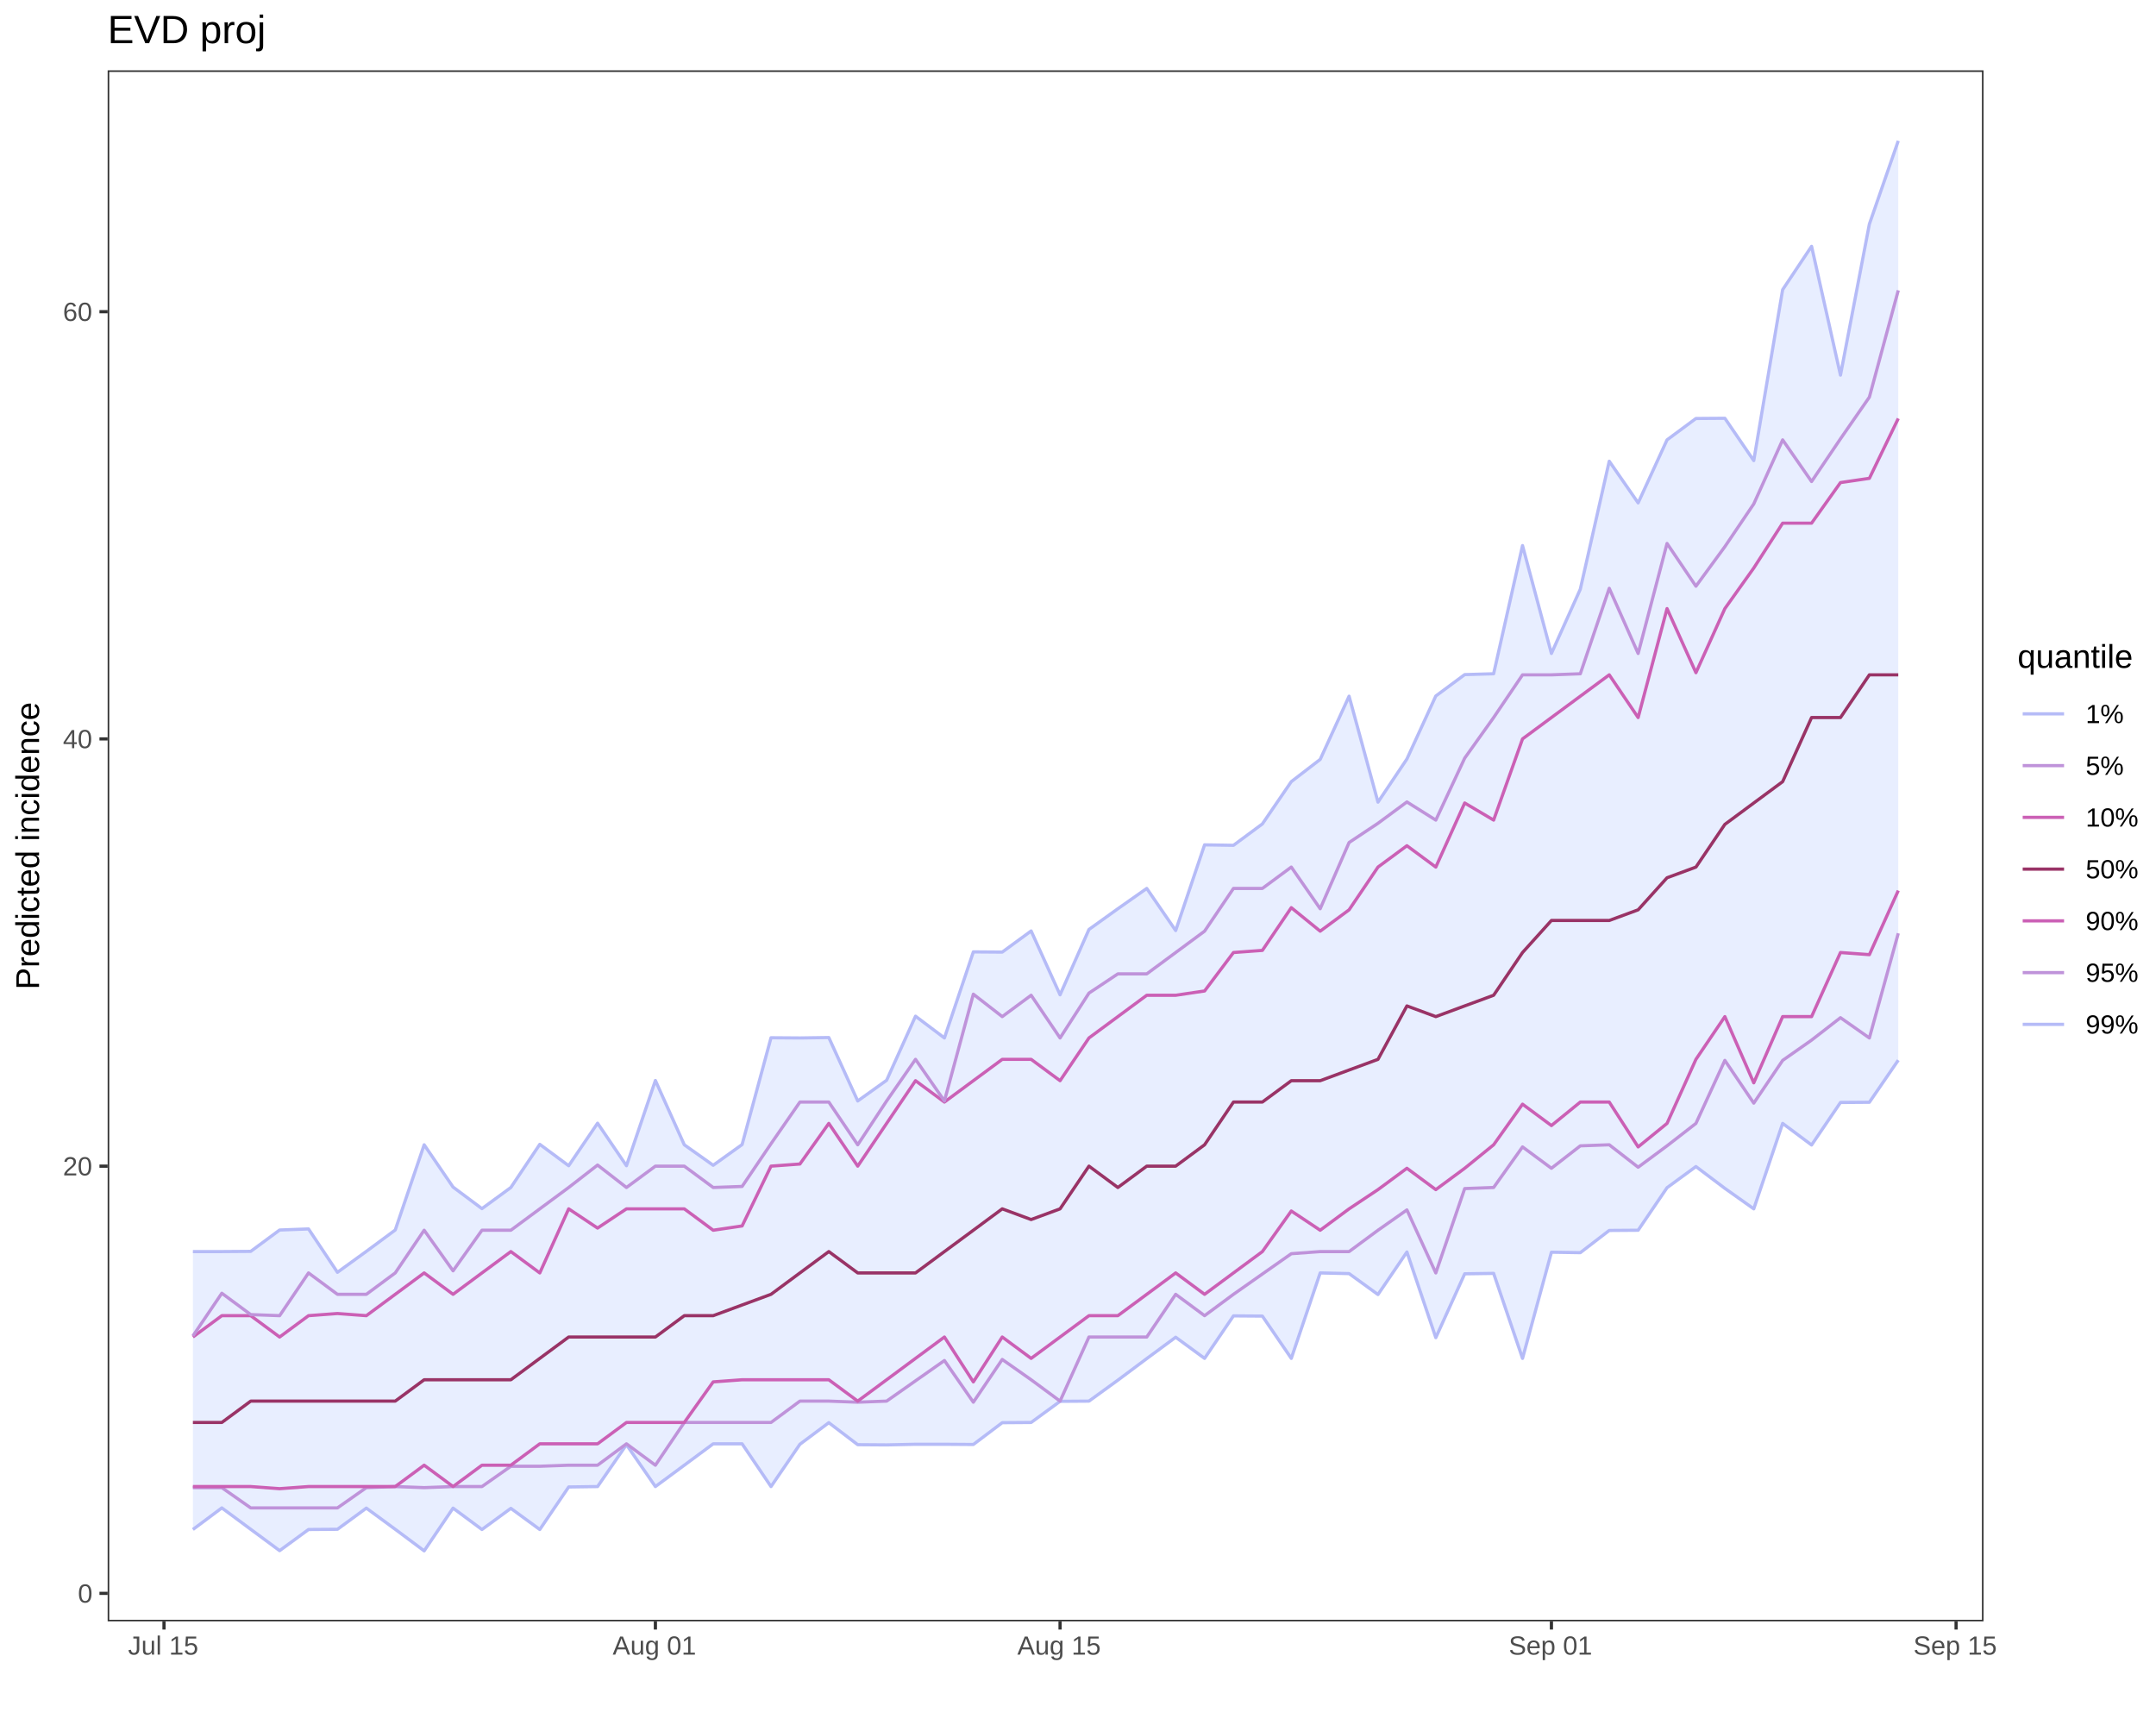
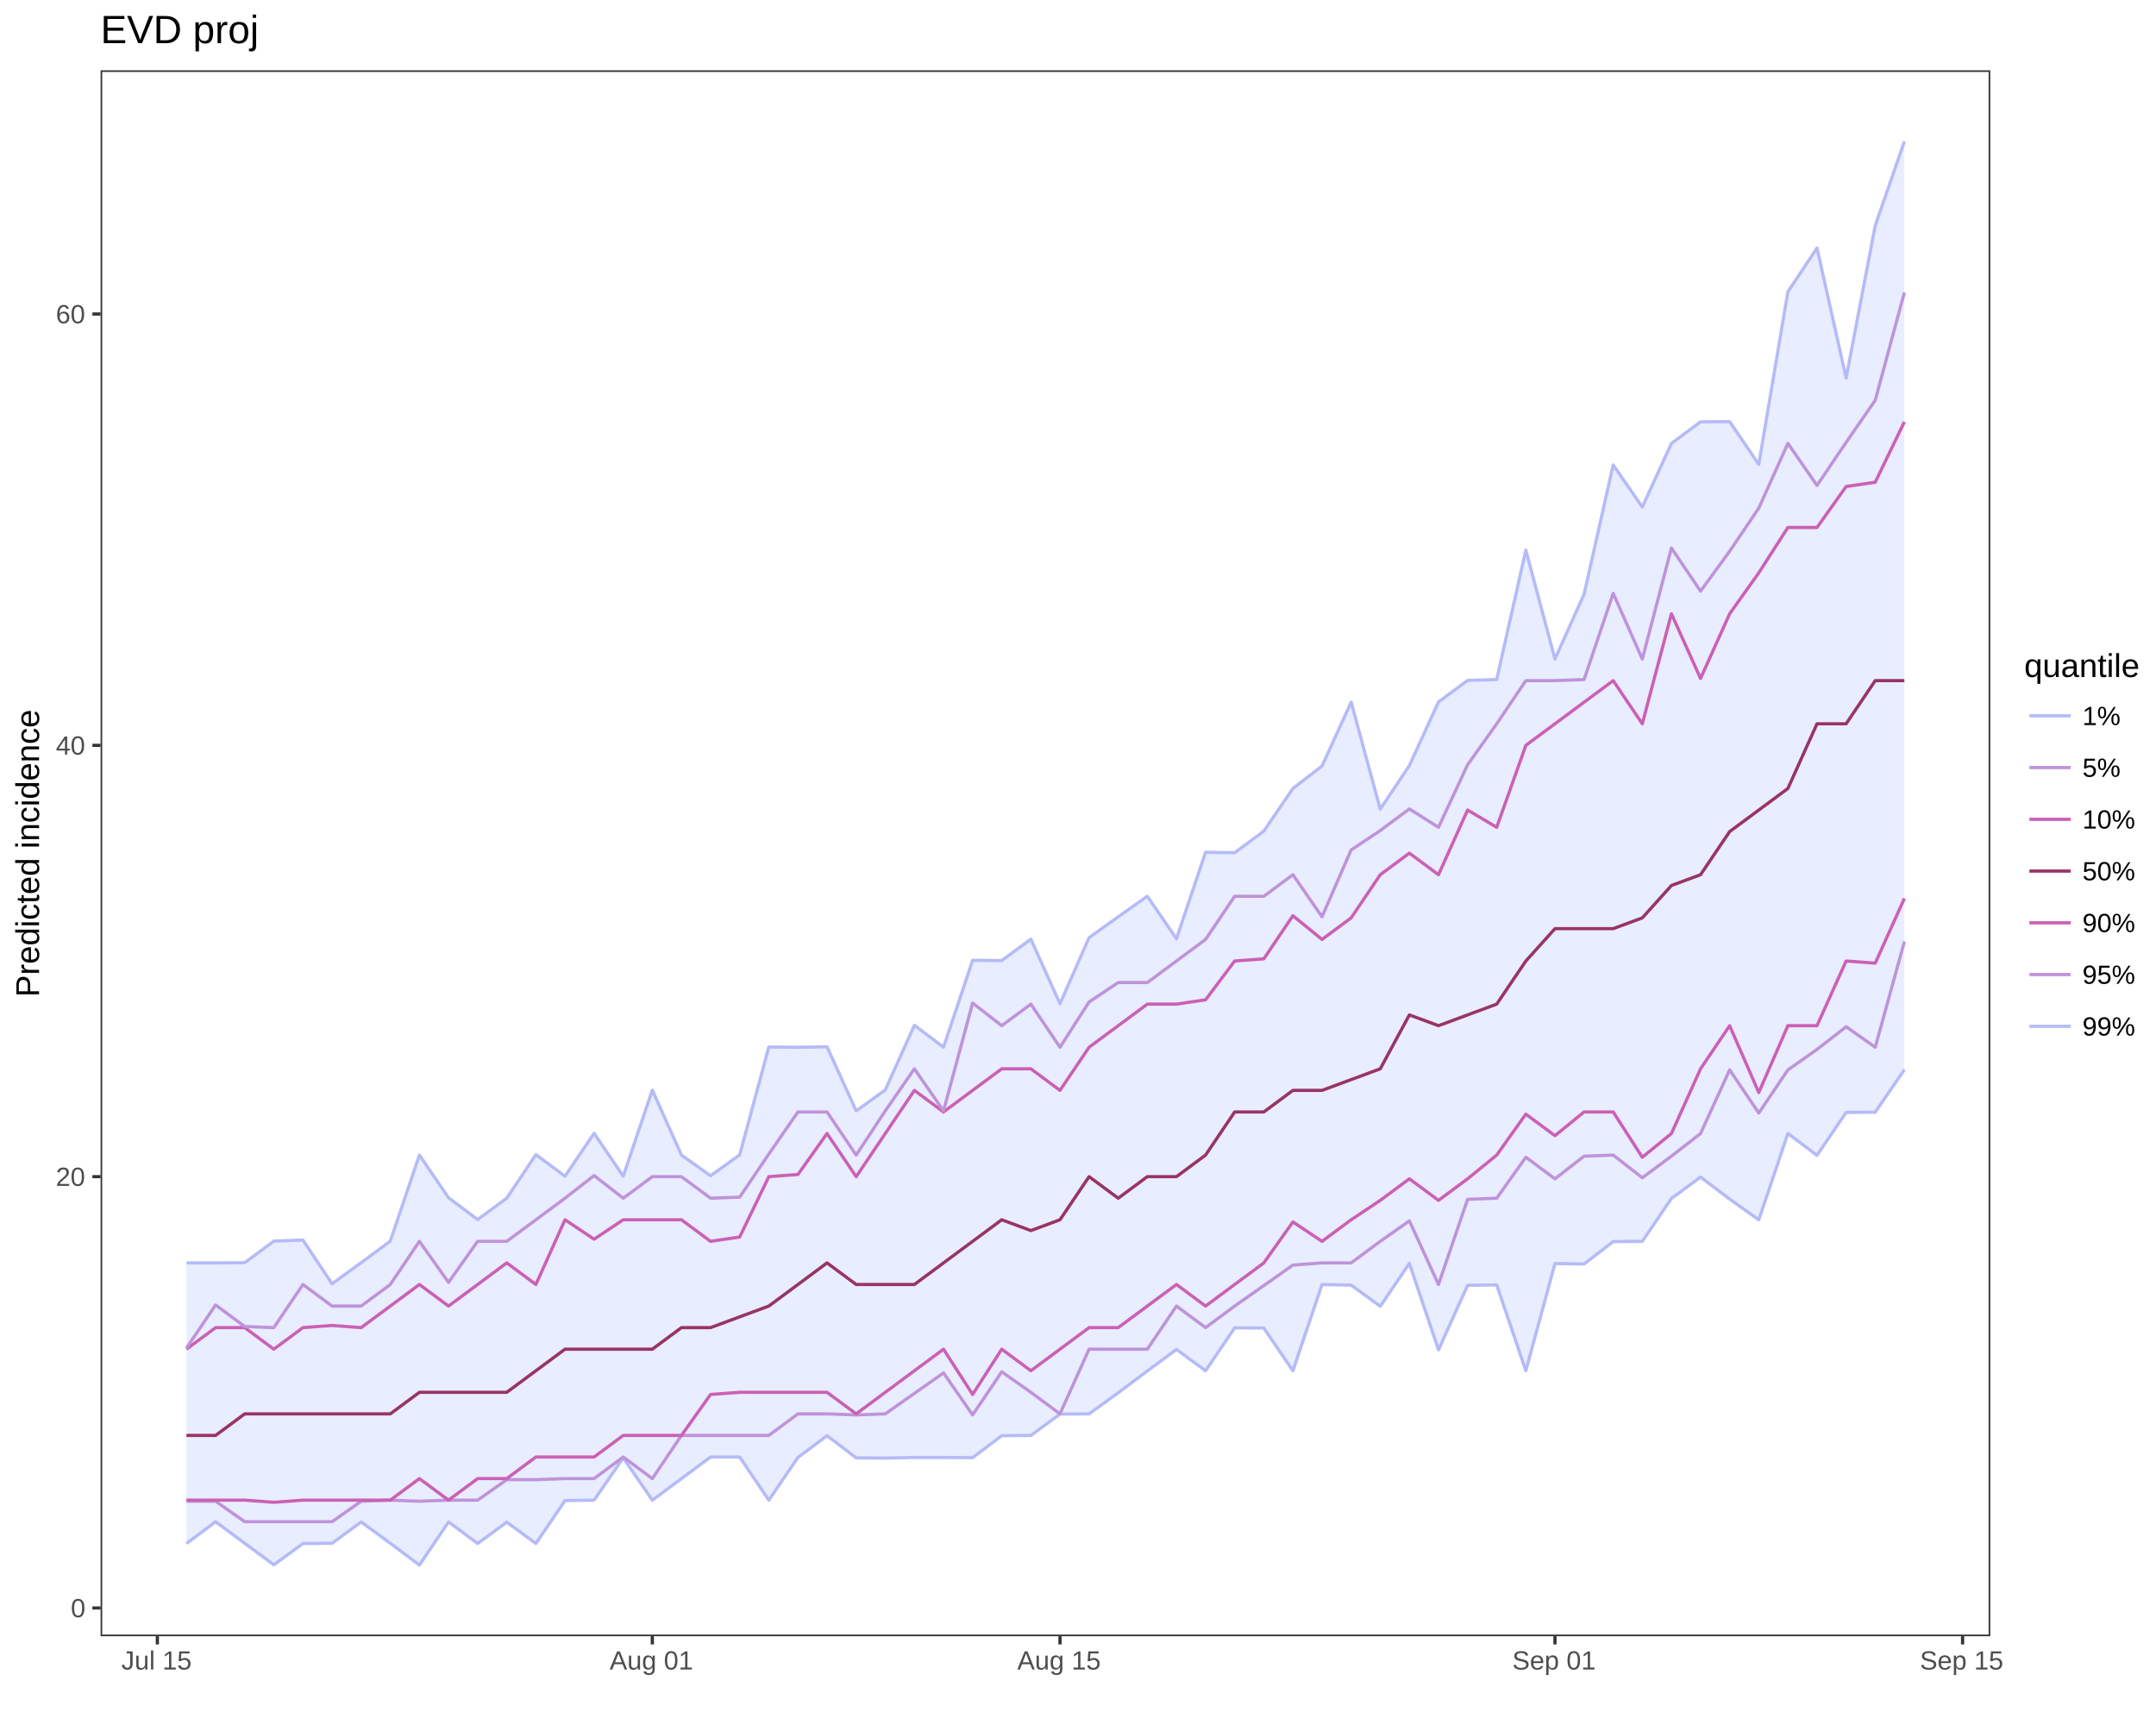
<svg xmlns="http://www.w3.org/2000/svg" viewBox="0 0 720.00 576.00">
  <defs>
    <style type="text/css">
    line, polyline, path, rect, circle {
      fill: none;
      stroke: #000000;
      stroke-linecap: round;
      stroke-linejoin: round;
      stroke-miterlimit: 10.00;
    }
  </style>
  </defs>
  <rect width="100%" height="100%" style="stroke: none; fill: #FFFFFF;" />
  <rect x="0.00" y="0.00" width="720.00" height="576.00" style="stroke-width: 1.07; stroke: #FFFFFF; fill: #FFFFFF;" />
  <defs>
-     <clipPath id="cpMzUuOTQ4fDY2Mi40MDl8NTQxLjM5MXwyMy40NzY3">
-       <rect x="35.95" y="23.48" width="626.46" height="517.91" />
+     <clipPath id="cpMzMuNTg4N3w2NjQuNjV8NTQ2LjM2fDIzLjQ3Njc=">
+       <rect x="33.59" y="23.48" width="631.06" height="522.88" />
    </clipPath>
  </defs>
-   <rect x="35.95" y="23.48" width="626.46" height="517.91" style="stroke-width: 1.07; stroke: none; fill: #FFFFFF;" clip-path="url(#cpMzUuOTQ4fDY2Mi40MDl8NTQxLjM5MXwyMy40NzY3)" />
-   <polyline points="64.42,417.92 74.08,417.92 83.73,417.85 93.38,410.72 103.03,410.36 112.69,424.84 122.34,417.85 131.99,410.72 141.65,382.26 151.30,396.38 160.95,403.58 170.60,396.52 180.26,382.11 189.91,389.25 199.56,375.05 209.21,389.25 218.87,360.79 228.52,382.26 238.17,389.10 247.83,382.18 257.48,346.52 267.13,346.59 276.78,346.45 286.44,367.63 296.09,360.72 305.74,339.32 315.39,346.59 325.05,317.85 334.70,317.92 344.35,310.86 354.01,332.18 363.66,310.36 373.31,303.44 382.96,296.66 392.62,310.72 402.27,282.11 411.92,282.26 421.57,275.12 431.23,261.00 440.88,253.58 450.53,232.47 460.18,267.85 469.84,253.44 479.49,232.40 489.14,225.26 498.80,224.98 508.45,182.18 518.10,218.20 527.75,196.73 537.41,154.01 547.06,167.92 556.71,146.88 566.36,139.74 576.02,139.67 585.67,153.80 595.32,96.73 604.98,82.25 614.63,125.26 624.28,74.84 633.93,47.02 633.93,354.01 624.28,368.06 614.63,368.13 604.98,382.33 595.32,375.12 585.67,403.65 576.02,396.81 566.36,389.53 556.71,396.59 547.06,410.79 537.41,410.86 527.75,418.28 518.10,418.13 508.45,453.58 498.80,425.20 489.14,425.34 479.49,446.66 469.84,418.06 460.18,432.26 450.53,425.27 440.88,425.05 431.23,453.58 421.57,439.46 411.92,439.39 402.27,453.58 392.62,446.52 382.96,453.65 373.31,460.86 363.66,467.85 354.01,467.92 344.35,474.98 334.70,475.05 325.05,482.33 315.39,482.26 305.74,482.26 296.09,482.47 286.44,482.40 276.78,475.05 267.13,482.26 257.48,496.38 247.83,482.11 238.17,482.11 228.52,489.25 218.87,496.38 209.21,482.40 199.56,496.38 189.91,496.52 180.26,510.72 170.60,503.66 160.95,510.72 151.30,503.58 141.65,517.85 131.99,510.65 122.34,503.58 112.69,510.65 103.03,510.72 93.38,517.78 83.73,510.65 74.08,503.51 64.42,510.72 " style="stroke-width: 1.07; stroke: none; fill: #B3C6FF; fill-opacity: 0.30;" clip-path="url(#cpMzUuOTQ4fDY2Mi40MDl8NTQxLjM5MXwyMy40NzY3)" />
-   <polyline points="64.42,510.72 74.08,503.51 83.73,510.65 93.38,517.78 103.03,510.72 112.69,510.65 122.34,503.58 131.99,510.65 141.65,517.85 151.30,503.58 160.95,510.72 170.60,503.66 180.26,510.72 189.91,496.52 199.56,496.38 209.21,482.40 218.87,496.38 228.52,489.25 238.17,482.11 247.83,482.11 257.48,496.38 267.13,482.26 276.78,475.05 286.44,482.40 296.09,482.47 305.74,482.26 315.39,482.26 325.05,482.33 334.70,475.05 344.35,474.98 354.01,467.92 363.66,467.85 373.31,460.86 382.96,453.65 392.62,446.52 402.27,453.58 411.92,439.39 421.57,439.46 431.23,453.58 440.88,425.05 450.53,425.27 460.18,432.26 469.84,418.06 479.49,446.66 489.14,425.34 498.80,425.20 508.45,453.58 518.10,418.13 527.75,418.28 537.41,410.86 547.06,410.79 556.71,396.59 566.36,389.53 576.02,396.81 585.67,403.65 595.32,375.12 604.98,382.33 614.63,368.13 624.28,368.06 633.93,354.01 " style="stroke-width: 1.07; stroke: #B5BBF7; stroke-linecap: butt;" clip-path="url(#cpMzUuOTQ4fDY2Mi40MDl8NTQxLjM5MXwyMy40NzY3)" />
-   <polyline points="64.42,496.74 74.08,496.74 83.73,503.51 93.38,503.51 103.03,503.51 112.69,503.51 122.34,496.74 131.99,496.38 141.65,496.74 151.30,496.38 160.95,496.38 170.60,489.60 180.26,489.60 189.91,489.25 199.56,489.25 209.21,482.11 218.87,489.25 228.52,474.98 238.17,474.98 247.83,474.98 257.48,474.98 267.13,467.85 276.78,467.85 286.44,468.21 296.09,467.85 305.74,461.07 315.39,454.30 325.05,468.21 334.70,453.94 344.35,460.72 354.01,467.85 363.66,446.45 373.31,446.45 382.96,446.45 392.62,432.19 402.27,439.32 411.92,432.19 421.57,425.41 431.23,418.63 440.88,417.92 450.53,417.92 460.18,410.79 469.84,404.01 479.49,425.05 489.14,396.88 498.80,396.52 508.45,382.97 518.10,390.10 527.75,382.61 537.41,382.26 547.06,389.75 556.71,382.61 566.36,375.12 576.02,354.08 585.67,368.35 595.32,354.08 604.98,347.31 614.63,339.82 624.28,346.59 633.93,311.64 " style="stroke-width: 1.07; stroke: #BF93DA; stroke-linecap: butt;" clip-path="url(#cpMzUuOTQ4fDY2Mi40MDl8NTQxLjM5MXwyMy40NzY3)" />
-   <polyline points="64.42,496.38 74.08,496.38 83.73,496.38 93.38,497.09 103.03,496.38 112.69,496.38 122.34,496.38 131.99,496.38 141.65,489.25 151.30,496.38 160.95,489.25 170.60,489.25 180.26,482.11 189.91,482.11 199.56,482.11 209.21,474.98 218.87,474.98 228.52,474.98 238.17,461.43 247.83,460.72 257.48,460.72 267.13,460.72 276.78,460.72 286.44,467.85 296.09,460.72 305.74,453.58 315.39,446.45 325.05,461.43 334.70,446.45 344.35,453.58 354.01,446.45 363.66,439.32 373.31,439.32 382.96,432.19 392.62,425.05 402.27,432.19 411.92,425.05 421.57,417.92 431.23,404.37 440.88,410.79 450.53,403.65 460.18,397.23 469.84,390.10 479.49,397.23 489.14,390.10 498.80,382.26 508.45,368.70 518.10,375.84 527.75,367.99 537.41,367.99 547.06,382.97 556.71,375.12 566.36,353.73 576.02,339.46 585.67,361.57 595.32,339.46 604.98,339.46 614.63,318.06 624.28,318.77 633.93,297.38 " style="stroke-width: 1.07; stroke: #CB60B5; stroke-linecap: butt;" clip-path="url(#cpMzUuOTQ4fDY2Mi40MDl8NTQxLjM5MXwyMy40NzY3)" />
-   <polyline points="64.42,474.98 74.08,474.98 83.73,467.85 93.38,467.85 103.03,467.85 112.69,467.85 122.34,467.85 131.99,467.85 141.65,460.72 151.30,460.72 160.95,460.72 170.60,460.72 180.26,453.58 189.91,446.45 199.56,446.45 209.21,446.45 218.87,446.45 228.52,439.32 238.17,439.32 247.83,435.75 257.48,432.19 267.13,425.05 276.78,417.92 286.44,425.05 296.09,425.05 305.74,425.05 315.39,417.92 325.05,410.79 334.70,403.65 344.35,407.22 354.01,403.65 363.66,389.39 373.31,396.52 382.96,389.39 392.62,389.39 402.27,382.26 411.92,367.99 421.57,367.99 431.23,360.86 440.88,360.86 450.53,357.29 460.18,353.73 469.84,335.89 479.49,339.46 489.14,335.89 498.80,332.33 508.45,318.06 518.10,307.36 527.75,307.36 537.41,307.36 547.06,303.80 556.71,293.10 566.36,289.53 576.02,275.27 585.67,268.13 595.32,261.00 604.98,239.60 614.63,239.60 624.28,225.34 633.93,225.34 " style="stroke-width: 1.07; stroke: #993366; stroke-linecap: butt;" clip-path="url(#cpMzUuOTQ4fDY2Mi40MDl8NTQxLjM5MXwyMy40NzY3)" />
-   <polyline points="64.42,446.45 74.08,439.32 83.73,439.32 93.38,446.45 103.03,439.32 112.69,438.60 122.34,439.32 131.99,432.19 141.65,425.05 151.30,432.19 160.95,425.05 170.60,417.92 180.26,425.05 189.91,403.65 199.56,410.07 209.21,403.65 218.87,403.65 228.52,403.65 238.17,410.79 247.83,409.36 257.48,389.39 267.13,388.68 276.78,375.12 286.44,389.39 296.09,375.12 305.74,360.86 315.39,367.99 325.05,360.86 334.70,353.73 344.35,353.73 354.01,360.86 363.66,346.59 373.31,339.46 382.96,332.33 392.62,332.33 402.27,330.90 411.92,318.06 421.57,317.35 431.23,303.08 440.88,310.93 450.53,303.80 460.18,289.53 469.84,282.40 479.49,289.53 489.14,268.13 498.80,273.84 508.45,246.73 518.10,239.60 527.75,232.47 537.41,225.34 547.06,239.60 556.71,203.22 566.36,224.62 576.02,203.22 585.67,189.67 595.32,174.69 604.98,174.69 614.63,161.14 624.28,159.72 633.93,139.74 " style="stroke-width: 1.07; stroke: #CB60B5; stroke-linecap: butt;" clip-path="url(#cpMzUuOTQ4fDY2Mi40MDl8NTQxLjM5MXwyMy40NzY3)" />
-   <polyline points="64.42,446.09 74.08,431.83 83.73,438.96 93.38,439.32 103.03,425.05 112.69,432.19 122.34,432.19 131.99,425.05 141.65,410.79 151.30,424.34 160.95,410.79 170.60,410.79 180.26,403.65 189.91,396.52 199.56,389.03 209.21,396.52 218.87,389.39 228.52,389.39 238.17,396.52 247.83,396.17 257.48,381.90 267.13,367.99 276.78,367.99 286.44,382.26 296.09,367.63 305.74,353.73 315.39,367.63 325.05,331.97 334.70,339.46 344.35,332.33 354.01,346.59 363.66,331.61 373.31,325.19 382.96,325.19 392.62,318.06 402.27,310.93 411.92,296.66 421.57,296.66 431.23,289.53 440.88,303.44 450.53,281.33 460.18,274.91 469.84,267.78 479.49,273.84 489.14,253.15 498.80,239.60 508.45,225.34 518.10,225.34 527.75,224.98 537.41,196.45 547.06,218.20 556.71,181.47 566.36,195.74 576.02,182.54 585.67,168.27 595.32,146.88 604.98,160.79 614.63,146.52 624.28,132.61 633.93,96.95 " style="stroke-width: 1.07; stroke: #BF93DA; stroke-linecap: butt;" clip-path="url(#cpMzUuOTQ4fDY2Mi40MDl8NTQxLjM5MXwyMy40NzY3)" />
-   <polyline points="64.42,417.92 74.08,417.92 83.73,417.85 93.38,410.72 103.03,410.36 112.69,424.84 122.34,417.85 131.99,410.72 141.65,382.26 151.30,396.38 160.95,403.58 170.60,396.52 180.26,382.11 189.91,389.25 199.56,375.05 209.21,389.25 218.87,360.79 228.52,382.26 238.17,389.10 247.83,382.18 257.48,346.52 267.13,346.59 276.78,346.45 286.44,367.63 296.09,360.72 305.74,339.32 315.39,346.59 325.05,317.85 334.70,317.92 344.35,310.86 354.01,332.18 363.66,310.36 373.31,303.44 382.96,296.66 392.62,310.72 402.27,282.11 411.92,282.26 421.57,275.12 431.23,261.00 440.88,253.58 450.53,232.47 460.18,267.85 469.84,253.44 479.49,232.40 489.14,225.26 498.80,224.98 508.45,182.18 518.10,218.20 527.75,196.73 537.41,154.01 547.06,167.92 556.71,146.88 566.36,139.74 576.02,139.67 585.67,153.80 595.32,96.73 604.98,82.25 614.63,125.26 624.28,74.84 633.93,47.02 " style="stroke-width: 1.07; stroke: #B5BBF7; stroke-linecap: butt;" clip-path="url(#cpMzUuOTQ4fDY2Mi40MDl8NTQxLjM5MXwyMy40NzY3)" />
-   <rect x="35.95" y="23.48" width="626.46" height="517.91" style="stroke-width: 1.07; stroke: #333333;" clip-path="url(#cpMzUuOTQ4fDY2Mi40MDl8NTQxLjM5MXwyMy40NzY3)" />
+   <rect x="33.59" y="23.48" width="631.06" height="522.88" style="stroke-width: 1.07; stroke: none; fill: #FFFFFF;" clip-path="url(#cpMzMuNTg4N3w2NjQuNjV8NTQ2LjM2fDIzLjQ3Njc=)" />
+   <polyline points="62.27,421.70 72.00,421.70 81.72,421.63 91.44,414.43 101.17,414.07 110.89,428.69 120.61,421.63 130.34,414.43 140.06,385.70 149.79,399.96 159.51,407.23 169.23,400.10 178.96,385.55 188.68,392.76 198.40,378.43 208.13,392.76 217.85,364.02 227.57,385.70 237.30,392.61 247.02,385.63 256.75,349.62 266.47,349.69 276.19,349.55 285.92,370.94 295.64,363.95 305.36,342.35 315.09,349.69 324.81,320.67 334.53,320.74 344.26,313.61 353.98,335.15 363.70,313.11 373.43,306.13 383.15,299.28 392.88,313.47 402.60,284.59 412.32,284.74 422.05,277.54 431.77,263.28 441.49,255.79 451.22,234.47 460.94,270.19 470.66,255.65 480.39,234.40 490.11,227.20 499.83,226.91 509.56,183.71 519.28,220.07 529.01,198.40 538.73,155.26 548.45,169.30 558.18,148.06 567.90,140.86 577.62,140.79 587.35,155.05 597.07,97.44 606.79,82.82 616.52,126.24 626.24,75.33 635.97,47.24 635.97,357.18 626.24,371.37 616.52,371.44 606.79,385.77 597.07,378.50 587.35,407.30 577.62,400.39 567.90,393.04 558.18,400.17 548.45,414.50 538.73,414.57 529.01,422.06 519.28,421.92 509.56,457.71 499.83,429.05 490.11,429.19 480.39,450.72 470.66,421.85 460.94,436.18 451.22,429.12 441.49,428.91 431.77,457.71 422.05,443.45 412.32,443.38 402.60,457.71 392.88,450.58 383.15,457.78 373.43,465.05 363.70,472.11 353.98,472.18 344.26,479.31 334.53,479.39 324.81,486.73 315.09,486.66 305.36,486.66 295.64,486.87 285.92,486.80 276.19,479.39 266.47,486.66 256.75,500.92 247.02,486.51 237.30,486.51 227.57,493.72 217.85,500.92 208.13,486.80 198.40,500.92 188.68,501.06 178.96,515.39 169.23,508.26 159.51,515.39 149.79,508.19 140.06,522.59 130.34,515.32 120.61,508.19 110.89,515.32 101.17,515.39 91.44,522.52 81.72,515.32 72.00,508.12 62.27,515.39 " style="stroke-width: 1.07; stroke: none; fill: #B3C6FF; fill-opacity: 0.30;" clip-path="url(#cpMzMuNTg4N3w2NjQuNjV8NTQ2LjM2fDIzLjQ3Njc=)" />
+   <polyline points="62.27,515.39 72.00,508.12 81.72,515.32 91.44,522.52 101.17,515.39 110.89,515.32 120.61,508.19 130.34,515.32 140.06,522.59 149.79,508.19 159.51,515.39 169.23,508.26 178.96,515.39 188.68,501.06 198.40,500.92 208.13,486.80 217.85,500.92 227.57,493.72 237.30,486.51 247.02,486.51 256.75,500.92 266.47,486.66 276.19,479.39 285.92,486.80 295.64,486.87 305.36,486.66 315.09,486.66 324.81,486.73 334.53,479.39 344.26,479.31 353.98,472.18 363.70,472.11 373.43,465.05 383.15,457.78 392.88,450.58 402.60,457.71 412.32,443.38 422.05,443.45 431.77,457.71 441.49,428.91 451.22,429.12 460.94,436.18 470.66,421.85 480.39,450.72 490.11,429.19 499.83,429.05 509.56,457.71 519.28,421.92 529.01,422.06 538.73,414.57 548.45,414.50 558.18,400.17 567.90,393.04 577.62,400.39 587.35,407.30 597.07,378.50 606.79,385.77 616.52,371.44 626.24,371.37 635.97,357.18 " style="stroke-width: 1.07; stroke: #B5BBF7; stroke-linecap: butt;" clip-path="url(#cpMzMuNTg4N3w2NjQuNjV8NTQ2LjM2fDIzLjQ3Njc=)" />
+   <polyline points="62.27,501.28 72.00,501.28 81.72,508.12 91.44,508.12 101.17,508.12 110.89,508.12 120.61,501.28 130.34,500.92 140.06,501.28 149.79,500.92 159.51,500.92 169.23,494.08 178.96,494.08 188.68,493.72 198.40,493.72 208.13,486.51 217.85,493.72 227.57,479.31 237.30,479.31 247.02,479.31 256.75,479.31 266.47,472.11 276.19,472.11 285.92,472.47 295.64,472.11 305.36,465.27 315.09,458.43 324.81,472.47 334.53,458.07 344.26,464.91 353.98,472.11 363.70,450.51 373.43,450.51 383.15,450.51 392.88,436.11 402.60,443.31 412.32,436.11 422.05,429.27 431.77,422.42 441.49,421.70 451.22,421.70 460.94,414.50 470.66,407.66 480.39,428.91 490.11,400.46 499.83,400.10 509.56,386.42 519.28,393.62 529.01,386.06 538.73,385.70 548.45,393.26 558.18,386.06 567.90,378.50 577.62,357.25 587.35,371.66 597.07,357.25 606.79,350.41 616.52,342.85 626.24,349.69 635.97,314.41 " style="stroke-width: 1.07; stroke: #BF93DA; stroke-linecap: butt;" clip-path="url(#cpMzMuNTg4N3w2NjQuNjV8NTQ2LjM2fDIzLjQ3Njc=)" />
+   <polyline points="62.27,500.92 72.00,500.92 81.72,500.92 91.44,501.64 101.17,500.92 110.89,500.92 120.61,500.92 130.34,500.92 140.06,493.72 149.79,500.92 159.51,493.72 169.23,493.72 178.96,486.51 188.68,486.51 198.40,486.51 208.13,479.31 217.85,479.31 227.57,479.31 237.30,465.63 247.02,464.91 256.75,464.91 266.47,464.91 276.19,464.91 285.92,472.11 295.64,464.91 305.36,457.71 315.09,450.51 324.81,465.63 334.53,450.51 344.26,457.71 353.98,450.51 363.70,443.31 373.43,443.31 383.15,436.11 392.88,428.91 402.60,436.11 412.32,428.91 422.05,421.70 431.77,408.02 441.49,414.50 451.22,407.30 460.94,400.82 470.66,393.62 480.39,400.82 490.11,393.62 499.83,385.70 509.56,372.02 519.28,379.22 529.01,371.30 538.73,371.30 548.45,386.42 558.18,378.50 567.90,356.89 577.62,342.49 587.35,364.81 597.07,342.49 606.79,342.49 616.52,320.89 626.24,321.61 635.97,300.00 " style="stroke-width: 1.07; stroke: #CB60B5; stroke-linecap: butt;" clip-path="url(#cpMzMuNTg4N3w2NjQuNjV8NTQ2LjM2fDIzLjQ3Njc=)" />
+   <polyline points="62.27,479.31 72.00,479.31 81.72,472.11 91.44,472.11 101.17,472.11 110.89,472.11 120.61,472.11 130.34,472.11 140.06,464.91 149.79,464.91 159.51,464.91 169.23,464.91 178.96,457.71 188.68,450.51 198.40,450.51 208.13,450.51 217.85,450.51 227.57,443.31 237.30,443.31 247.02,439.71 256.75,436.11 266.47,428.91 276.19,421.70 285.92,428.91 295.64,428.91 305.36,428.91 315.09,421.70 324.81,414.50 334.53,407.30 344.26,410.90 353.98,407.30 363.70,392.90 373.43,400.10 383.15,392.90 392.88,392.90 402.60,385.70 412.32,371.30 422.05,371.30 431.77,364.09 441.49,364.09 451.22,360.49 460.94,356.89 470.66,338.89 480.39,342.49 490.11,338.89 499.83,335.29 509.56,320.89 519.28,310.09 529.01,310.09 538.73,310.09 548.45,306.49 558.18,295.68 567.90,292.08 577.62,277.68 587.35,270.48 597.07,263.28 606.79,241.68 616.52,241.68 626.24,227.27 635.97,227.27 " style="stroke-width: 1.07; stroke: #993366; stroke-linecap: butt;" clip-path="url(#cpMzMuNTg4N3w2NjQuNjV8NTQ2LjM2fDIzLjQ3Njc=)" />
+   <polyline points="62.27,450.51 72.00,443.31 81.72,443.31 91.44,450.51 101.17,443.31 110.89,442.59 120.61,443.31 130.34,436.11 140.06,428.91 149.79,436.11 159.51,428.91 169.23,421.70 178.96,428.91 188.68,407.30 198.40,413.78 208.13,407.30 217.85,407.30 227.57,407.30 237.30,414.50 247.02,413.06 256.75,392.90 266.47,392.18 276.19,378.50 285.92,392.90 295.64,378.50 305.36,364.09 315.09,371.30 324.81,364.09 334.53,356.89 344.26,356.89 353.98,364.09 363.70,349.69 373.43,342.49 383.15,335.29 392.88,335.29 402.60,333.85 412.32,320.89 422.05,320.17 431.77,305.77 441.49,313.69 451.22,306.49 460.94,292.08 470.66,284.88 480.39,292.08 490.11,270.48 499.83,276.24 509.56,248.88 519.28,241.68 529.01,234.47 538.73,227.27 548.45,241.68 558.18,204.95 567.90,226.55 577.62,204.95 587.35,191.27 597.07,176.14 606.79,176.14 616.52,162.46 626.24,161.02 635.97,140.86 " style="stroke-width: 1.07; stroke: #CB60B5; stroke-linecap: butt;" clip-path="url(#cpMzMuNTg4N3w2NjQuNjV8NTQ2LjM2fDIzLjQ3Njc=)" />
+   <polyline points="62.27,450.15 72.00,435.75 81.72,442.95 91.44,443.31 101.17,428.91 110.89,436.11 120.61,436.11 130.34,428.91 140.06,414.50 149.79,428.19 159.51,414.50 169.23,414.50 178.96,407.30 188.68,400.10 198.40,392.54 208.13,400.10 217.85,392.90 227.57,392.90 237.30,400.10 247.02,399.74 256.75,385.34 266.47,371.30 276.19,371.30 285.92,385.70 295.64,370.94 305.36,356.89 315.09,370.94 324.81,334.93 334.53,342.49 344.26,335.29 353.98,349.69 363.70,334.57 373.43,328.09 383.15,328.09 392.88,320.89 402.60,313.69 412.32,299.28 422.05,299.28 431.77,292.08 441.49,306.13 451.22,283.80 460.94,277.32 470.66,270.12 480.39,276.24 490.11,255.36 499.83,241.68 509.56,227.27 519.28,227.27 529.01,226.91 538.73,198.11 548.45,220.07 558.18,182.99 567.90,197.39 577.62,184.07 587.35,169.66 597.07,148.06 606.79,162.10 616.52,147.70 626.24,133.66 635.97,97.65 " style="stroke-width: 1.07; stroke: #BF93DA; stroke-linecap: butt;" clip-path="url(#cpMzMuNTg4N3w2NjQuNjV8NTQ2LjM2fDIzLjQ3Njc=)" />
+   <polyline points="62.27,421.70 72.00,421.70 81.72,421.63 91.44,414.43 101.17,414.07 110.89,428.69 120.61,421.63 130.34,414.43 140.06,385.70 149.79,399.96 159.51,407.23 169.23,400.10 178.96,385.55 188.68,392.76 198.40,378.43 208.13,392.76 217.85,364.02 227.57,385.70 237.30,392.61 247.02,385.63 256.75,349.62 266.47,349.69 276.19,349.55 285.92,370.94 295.64,363.95 305.36,342.35 315.09,349.69 324.81,320.67 334.53,320.74 344.26,313.61 353.98,335.15 363.70,313.11 373.43,306.13 383.15,299.28 392.88,313.47 402.60,284.59 412.32,284.74 422.05,277.54 431.77,263.28 441.49,255.79 451.22,234.47 460.94,270.19 470.66,255.65 480.39,234.40 490.11,227.20 499.83,226.91 509.56,183.71 519.28,220.07 529.01,198.40 538.73,155.26 548.45,169.30 558.18,148.06 567.90,140.86 577.62,140.79 587.35,155.05 597.07,97.44 606.79,82.82 616.52,126.24 626.24,75.33 635.97,47.24 " style="stroke-width: 1.07; stroke: #B5BBF7; stroke-linecap: butt;" clip-path="url(#cpMzMuNTg4N3w2NjQuNjV8NTQ2LjM2fDIzLjQ3Njc=)" />
+   <rect x="33.59" y="23.48" width="631.06" height="522.88" style="stroke-width: 1.07; stroke: #333333;" clip-path="url(#cpMzMuNTg4N3w2NjQuNjV8NTQ2LjM2fDIzLjQ3Njc=)" />
  <defs>
    <clipPath id="cpMHw3MjB8NTc2fDA=">
      <rect x="0.00" y="0.00" width="720.00" height="576.00" />
    </clipPath>
  </defs>
  <g clip-path="url(#cpMHw3MjB8NTc2fDA=)">
-     <text x="26.01" y="535.14" style="font-size: 8.80px; fill: #4D4D4D; font-family: Liberation Sans;" textLength="5.01px" lengthAdjust="spacingAndGlyphs">0</text>
+     <text x="23.65" y="540.02" style="font-size: 8.80px; fill: #4D4D4D; font-family: Liberation Sans;" textLength="5.01px" lengthAdjust="spacingAndGlyphs">0</text>
  </g>
  <g clip-path="url(#cpMHw3MjB8NTc2fDA=)">
-     <text x="21.01" y="392.48" style="font-size: 8.80px; fill: #4D4D4D; font-family: Liberation Sans;" textLength="10.01px" lengthAdjust="spacingAndGlyphs">20</text>
+     <text x="18.65" y="395.99" style="font-size: 8.80px; fill: #4D4D4D; font-family: Liberation Sans;" textLength="10.01px" lengthAdjust="spacingAndGlyphs">20</text>
  </g>
  <g clip-path="url(#cpMHw3MjB8NTc2fDA=)">
-     <text x="21.01" y="249.83" style="font-size: 8.80px; fill: #4D4D4D; font-family: Liberation Sans;" textLength="10.01px" lengthAdjust="spacingAndGlyphs">40</text>
+     <text x="18.65" y="251.97" style="font-size: 8.80px; fill: #4D4D4D; font-family: Liberation Sans;" textLength="10.01px" lengthAdjust="spacingAndGlyphs">40</text>
  </g>
  <g clip-path="url(#cpMHw3MjB8NTc2fDA=)">
-     <text x="21.01" y="107.17" style="font-size: 8.80px; fill: #4D4D4D; font-family: Liberation Sans;" textLength="10.01px" lengthAdjust="spacingAndGlyphs">60</text>
+     <text x="18.65" y="107.95" style="font-size: 8.80px; fill: #4D4D4D; font-family: Liberation Sans;" textLength="10.01px" lengthAdjust="spacingAndGlyphs">60</text>
  </g>
-   <polyline points="33.21,532.04 35.95,532.04 " style="stroke-width: 1.07; stroke: #333333; stroke-linecap: butt;" clip-path="url(#cpMHw3MjB8NTc2fDA=)" />
-   <polyline points="33.21,389.39 35.95,389.39 " style="stroke-width: 1.07; stroke: #333333; stroke-linecap: butt;" clip-path="url(#cpMHw3MjB8NTc2fDA=)" />
-   <polyline points="33.21,246.73 35.95,246.73 " style="stroke-width: 1.07; stroke: #333333; stroke-linecap: butt;" clip-path="url(#cpMHw3MjB8NTc2fDA=)" />
-   <polyline points="33.21,104.08 35.95,104.08 " style="stroke-width: 1.07; stroke: #333333; stroke-linecap: butt;" clip-path="url(#cpMHw3MjB8NTc2fDA=)" />
-   <polyline points="54.77,544.13 54.77,541.39 " style="stroke-width: 1.07; stroke: #333333; stroke-linecap: butt;" clip-path="url(#cpMHw3MjB8NTc2fDA=)" />
-   <polyline points="218.87,544.13 218.87,541.39 " style="stroke-width: 1.07; stroke: #333333; stroke-linecap: butt;" clip-path="url(#cpMHw3MjB8NTc2fDA=)" />
-   <polyline points="354.01,544.13 354.01,541.39 " style="stroke-width: 1.07; stroke: #333333; stroke-linecap: butt;" clip-path="url(#cpMHw3MjB8NTc2fDA=)" />
-   <polyline points="518.10,544.13 518.10,541.39 " style="stroke-width: 1.07; stroke: #333333; stroke-linecap: butt;" clip-path="url(#cpMHw3MjB8NTc2fDA=)" />
-   <polyline points="653.24,544.13 653.24,541.39 " style="stroke-width: 1.07; stroke: #333333; stroke-linecap: butt;" clip-path="url(#cpMHw3MjB8NTc2fDA=)" />
+   <polyline points="30.85,536.92 33.59,536.92 " style="stroke-width: 1.07; stroke: #333333; stroke-linecap: butt;" clip-path="url(#cpMHw3MjB8NTc2fDA=)" />
+   <polyline points="30.85,392.90 33.59,392.90 " style="stroke-width: 1.07; stroke: #333333; stroke-linecap: butt;" clip-path="url(#cpMHw3MjB8NTc2fDA=)" />
+   <polyline points="30.85,248.88 33.59,248.88 " style="stroke-width: 1.07; stroke: #333333; stroke-linecap: butt;" clip-path="url(#cpMHw3MjB8NTc2fDA=)" />
+   <polyline points="30.85,104.85 33.59,104.85 " style="stroke-width: 1.07; stroke: #333333; stroke-linecap: butt;" clip-path="url(#cpMHw3MjB8NTc2fDA=)" />
+   <polyline points="52.55,549.10 52.55,546.36 " style="stroke-width: 1.07; stroke: #333333; stroke-linecap: butt;" clip-path="url(#cpMHw3MjB8NTc2fDA=)" />
+   <polyline points="217.85,549.10 217.85,546.36 " style="stroke-width: 1.07; stroke: #333333; stroke-linecap: butt;" clip-path="url(#cpMHw3MjB8NTc2fDA=)" />
+   <polyline points="353.98,549.10 353.98,546.36 " style="stroke-width: 1.07; stroke: #333333; stroke-linecap: butt;" clip-path="url(#cpMHw3MjB8NTc2fDA=)" />
+   <polyline points="519.28,549.10 519.28,546.36 " style="stroke-width: 1.07; stroke: #333333; stroke-linecap: butt;" clip-path="url(#cpMHw3MjB8NTc2fDA=)" />
+   <polyline points="655.41,549.10 655.41,546.36 " style="stroke-width: 1.07; stroke: #333333; stroke-linecap: butt;" clip-path="url(#cpMHw3MjB8NTc2fDA=)" />
  <g clip-path="url(#cpMHw3MjB8NTc2fDA=)">
-     <text x="42.76" y="552.51" style="font-size: 8.80px; fill: #4D4D4D; font-family: Liberation Sans;" textLength="24.02px" lengthAdjust="spacingAndGlyphs">Jul 15</text>
+     <text x="40.54" y="557.48" style="font-size: 8.80px; fill: #4D4D4D; font-family: Liberation Sans;" textLength="24.02px" lengthAdjust="spacingAndGlyphs">Jul 15</text>
  </g>
  <g clip-path="url(#cpMHw3MjB8NTc2fDA=)">
-     <text x="204.60" y="552.51" style="font-size: 8.80px; fill: #4D4D4D; font-family: Liberation Sans;" textLength="28.52px" lengthAdjust="spacingAndGlyphs">Aug 01</text>
+     <text x="203.59" y="557.48" style="font-size: 8.80px; fill: #4D4D4D; font-family: Liberation Sans;" textLength="28.52px" lengthAdjust="spacingAndGlyphs">Aug 01</text>
  </g>
  <g clip-path="url(#cpMHw3MjB8NTc2fDA=)">
-     <text x="339.74" y="552.51" style="font-size: 8.80px; fill: #4D4D4D; font-family: Liberation Sans;" textLength="28.52px" lengthAdjust="spacingAndGlyphs">Aug 15</text>
+     <text x="339.72" y="557.48" style="font-size: 8.80px; fill: #4D4D4D; font-family: Liberation Sans;" textLength="28.52px" lengthAdjust="spacingAndGlyphs">Aug 15</text>
  </g>
  <g clip-path="url(#cpMHw3MjB8NTc2fDA=)">
-     <text x="503.84" y="552.51" style="font-size: 8.80px; fill: #4D4D4D; font-family: Liberation Sans;" textLength="28.52px" lengthAdjust="spacingAndGlyphs">Sep 01</text>
+     <text x="505.02" y="557.48" style="font-size: 8.80px; fill: #4D4D4D; font-family: Liberation Sans;" textLength="28.52px" lengthAdjust="spacingAndGlyphs">Sep 01</text>
  </g>
  <g clip-path="url(#cpMHw3MjB8NTc2fDA=)">
-     <text x="638.98" y="552.51" style="font-size: 8.80px; fill: #4D4D4D; font-family: Liberation Sans;" textLength="28.52px" lengthAdjust="spacingAndGlyphs">Sep 15</text>
+     <text x="641.15" y="557.48" style="font-size: 8.80px; fill: #4D4D4D; font-family: Liberation Sans;" textLength="28.52px" lengthAdjust="spacingAndGlyphs">Sep 15</text>
  </g>
  <g clip-path="url(#cpMHw3MjB8NTc2fDA=)">
-     <text transform="translate(13.04,330.44) rotate(-90)" style="font-size: 11.00px; font-family: Liberation Sans;" textLength="96.00px" lengthAdjust="spacingAndGlyphs">Predicted incidence</text>
+     <text transform="translate(13.04,332.92) rotate(-90)" style="font-size: 11.00px; font-family: Liberation Sans;" textLength="96.00px" lengthAdjust="spacingAndGlyphs">Predicted incidence</text>
  </g>
-   <rect x="673.75" y="214.19" width="40.77" height="136.49" style="stroke-width: 1.07; stroke: none; fill: #FFFFFF;" clip-path="url(#cpMHw3MjB8NTc2fDA=)" />
+   <rect x="675.99" y="218.50" width="38.53" height="132.84" style="stroke-width: 1.07; stroke: none; fill: #FFFFFF;" clip-path="url(#cpMHw3MjB8NTc2fDA=)" />
  <g clip-path="url(#cpMHw3MjB8NTc2fDA=)">
-     <text x="673.75" y="223.00" style="font-size: 11.00px; font-family: Liberation Sans;" textLength="38.53px" lengthAdjust="spacingAndGlyphs">quantile</text>
+     <text x="675.99" y="226.06" style="font-size: 11.00px; font-family: Liberation Sans;" textLength="38.53px" lengthAdjust="spacingAndGlyphs">quantile</text>
  </g>
-   <rect x="673.75" y="229.72" width="17.28" height="17.28" style="stroke-width: 1.07; stroke: none; fill: #FFFFFF;" clip-path="url(#cpMHw3MjB8NTc2fDA=)" />
-   <line x1="675.48" y1="238.36" x2="689.30" y2="238.36" style="stroke-width: 1.07; stroke: #B5BBF7; stroke-linecap: butt;" clip-path="url(#cpMHw3MjB8NTc2fDA=)" />
-   <rect x="673.75" y="247.00" width="17.28" height="17.28" style="stroke-width: 1.07; stroke: none; fill: #FFFFFF;" clip-path="url(#cpMHw3MjB8NTc2fDA=)" />
-   <line x1="675.48" y1="255.64" x2="689.30" y2="255.64" style="stroke-width: 1.07; stroke: #BF93DA; stroke-linecap: butt;" clip-path="url(#cpMHw3MjB8NTc2fDA=)" />
-   <rect x="673.75" y="264.28" width="17.28" height="17.28" style="stroke-width: 1.07; stroke: none; fill: #FFFFFF;" clip-path="url(#cpMHw3MjB8NTc2fDA=)" />
-   <line x1="675.48" y1="272.92" x2="689.30" y2="272.92" style="stroke-width: 1.07; stroke: #CB60B5; stroke-linecap: butt;" clip-path="url(#cpMHw3MjB8NTc2fDA=)" />
-   <rect x="673.75" y="281.56" width="17.28" height="17.28" style="stroke-width: 1.07; stroke: none; fill: #FFFFFF;" clip-path="url(#cpMHw3MjB8NTc2fDA=)" />
-   <line x1="675.48" y1="290.20" x2="689.30" y2="290.20" style="stroke-width: 1.07; stroke: #993366; stroke-linecap: butt;" clip-path="url(#cpMHw3MjB8NTc2fDA=)" />
-   <rect x="673.75" y="298.84" width="17.28" height="17.28" style="stroke-width: 1.07; stroke: none; fill: #FFFFFF;" clip-path="url(#cpMHw3MjB8NTc2fDA=)" />
-   <line x1="675.48" y1="307.48" x2="689.30" y2="307.48" style="stroke-width: 1.07; stroke: #CB60B5; stroke-linecap: butt;" clip-path="url(#cpMHw3MjB8NTc2fDA=)" />
-   <rect x="673.75" y="316.12" width="17.28" height="17.28" style="stroke-width: 1.07; stroke: none; fill: #FFFFFF;" clip-path="url(#cpMHw3MjB8NTc2fDA=)" />
-   <line x1="675.48" y1="324.76" x2="689.30" y2="324.76" style="stroke-width: 1.07; stroke: #BF93DA; stroke-linecap: butt;" clip-path="url(#cpMHw3MjB8NTc2fDA=)" />
-   <rect x="673.75" y="333.40" width="17.28" height="17.28" style="stroke-width: 1.07; stroke: none; fill: #FFFFFF;" clip-path="url(#cpMHw3MjB8NTc2fDA=)" />
-   <line x1="675.48" y1="342.04" x2="689.30" y2="342.04" style="stroke-width: 1.07; stroke: #B5BBF7; stroke-linecap: butt;" clip-path="url(#cpMHw3MjB8NTc2fDA=)" />
+   <rect x="675.99" y="230.38" width="17.28" height="17.28" style="stroke-width: 1.07; stroke: none; fill: #FFFFFF;" clip-path="url(#cpMHw3MjB8NTc2fDA=)" />
+   <line x1="677.72" y1="239.02" x2="691.54" y2="239.02" style="stroke-width: 1.07; stroke: #B5BBF7; stroke-linecap: butt;" clip-path="url(#cpMHw3MjB8NTc2fDA=)" />
+   <rect x="675.99" y="247.66" width="17.28" height="17.28" style="stroke-width: 1.07; stroke: none; fill: #FFFFFF;" clip-path="url(#cpMHw3MjB8NTc2fDA=)" />
+   <line x1="677.72" y1="256.30" x2="691.54" y2="256.30" style="stroke-width: 1.07; stroke: #BF93DA; stroke-linecap: butt;" clip-path="url(#cpMHw3MjB8NTc2fDA=)" />
+   <rect x="675.99" y="264.94" width="17.28" height="17.28" style="stroke-width: 1.07; stroke: none; fill: #FFFFFF;" clip-path="url(#cpMHw3MjB8NTc2fDA=)" />
+   <line x1="677.72" y1="273.58" x2="691.54" y2="273.58" style="stroke-width: 1.07; stroke: #CB60B5; stroke-linecap: butt;" clip-path="url(#cpMHw3MjB8NTc2fDA=)" />
+   <rect x="675.99" y="282.22" width="17.28" height="17.28" style="stroke-width: 1.07; stroke: none; fill: #FFFFFF;" clip-path="url(#cpMHw3MjB8NTc2fDA=)" />
+   <line x1="677.72" y1="290.86" x2="691.54" y2="290.86" style="stroke-width: 1.07; stroke: #993366; stroke-linecap: butt;" clip-path="url(#cpMHw3MjB8NTc2fDA=)" />
+   <rect x="675.99" y="299.50" width="17.28" height="17.28" style="stroke-width: 1.07; stroke: none; fill: #FFFFFF;" clip-path="url(#cpMHw3MjB8NTc2fDA=)" />
+   <line x1="677.72" y1="308.14" x2="691.54" y2="308.14" style="stroke-width: 1.07; stroke: #CB60B5; stroke-linecap: butt;" clip-path="url(#cpMHw3MjB8NTc2fDA=)" />
+   <rect x="675.99" y="316.78" width="17.28" height="17.28" style="stroke-width: 1.07; stroke: none; fill: #FFFFFF;" clip-path="url(#cpMHw3MjB8NTc2fDA=)" />
+   <line x1="677.72" y1="325.42" x2="691.54" y2="325.42" style="stroke-width: 1.07; stroke: #BF93DA; stroke-linecap: butt;" clip-path="url(#cpMHw3MjB8NTc2fDA=)" />
+   <rect x="675.99" y="334.06" width="17.28" height="17.28" style="stroke-width: 1.07; stroke: none; fill: #FFFFFF;" clip-path="url(#cpMHw3MjB8NTc2fDA=)" />
+   <line x1="677.72" y1="342.70" x2="691.54" y2="342.70" style="stroke-width: 1.07; stroke: #B5BBF7; stroke-linecap: butt;" clip-path="url(#cpMHw3MjB8NTc2fDA=)" />
  <g clip-path="url(#cpMHw3MjB8NTc2fDA=)">
-     <text x="696.51" y="241.45" style="font-size: 8.80px; font-family: Liberation Sans;" textLength="13.01px" lengthAdjust="spacingAndGlyphs">1%</text>
+     <text x="695.43" y="242.11" style="font-size: 8.80px; font-family: Liberation Sans;" textLength="13.01px" lengthAdjust="spacingAndGlyphs">1%</text>
  </g>
  <g clip-path="url(#cpMHw3MjB8NTc2fDA=)">
-     <text x="696.51" y="258.73" style="font-size: 8.80px; font-family: Liberation Sans;" textLength="13.01px" lengthAdjust="spacingAndGlyphs">5%</text>
+     <text x="695.43" y="259.39" style="font-size: 8.80px; font-family: Liberation Sans;" textLength="13.01px" lengthAdjust="spacingAndGlyphs">5%</text>
  </g>
  <g clip-path="url(#cpMHw3MjB8NTc2fDA=)">
-     <text x="696.51" y="276.01" style="font-size: 8.80px; font-family: Liberation Sans;" textLength="18.01px" lengthAdjust="spacingAndGlyphs">10%</text>
+     <text x="695.43" y="276.67" style="font-size: 8.80px; font-family: Liberation Sans;" textLength="18.01px" lengthAdjust="spacingAndGlyphs">10%</text>
  </g>
  <g clip-path="url(#cpMHw3MjB8NTc2fDA=)">
-     <text x="696.51" y="293.29" style="font-size: 8.80px; font-family: Liberation Sans;" textLength="18.01px" lengthAdjust="spacingAndGlyphs">50%</text>
+     <text x="695.43" y="293.95" style="font-size: 8.80px; font-family: Liberation Sans;" textLength="18.01px" lengthAdjust="spacingAndGlyphs">50%</text>
  </g>
  <g clip-path="url(#cpMHw3MjB8NTc2fDA=)">
-     <text x="696.51" y="310.57" style="font-size: 8.80px; font-family: Liberation Sans;" textLength="18.01px" lengthAdjust="spacingAndGlyphs">90%</text>
+     <text x="695.43" y="311.23" style="font-size: 8.80px; font-family: Liberation Sans;" textLength="18.01px" lengthAdjust="spacingAndGlyphs">90%</text>
  </g>
  <g clip-path="url(#cpMHw3MjB8NTc2fDA=)">
-     <text x="696.51" y="327.85" style="font-size: 8.80px; font-family: Liberation Sans;" textLength="18.01px" lengthAdjust="spacingAndGlyphs">95%</text>
+     <text x="695.43" y="328.51" style="font-size: 8.80px; font-family: Liberation Sans;" textLength="18.01px" lengthAdjust="spacingAndGlyphs">95%</text>
  </g>
  <g clip-path="url(#cpMHw3MjB8NTc2fDA=)">
-     <text x="696.51" y="345.13" style="font-size: 8.80px; font-family: Liberation Sans;" textLength="18.01px" lengthAdjust="spacingAndGlyphs">99%</text>
+     <text x="695.43" y="345.79" style="font-size: 8.80px; font-family: Liberation Sans;" textLength="18.01px" lengthAdjust="spacingAndGlyphs">99%</text>
  </g>
  <g clip-path="url(#cpMHw3MjB8NTc2fDA=)">
-     <text x="35.95" y="14.42" style="font-size: 13.20px; font-family: Liberation Sans;" textLength="52.02px" lengthAdjust="spacingAndGlyphs">EVD proj</text>
+     <text x="33.59" y="14.42" style="font-size: 13.20px; font-family: Liberation Sans;" textLength="52.02px" lengthAdjust="spacingAndGlyphs">EVD proj</text>
  </g>
</svg>
